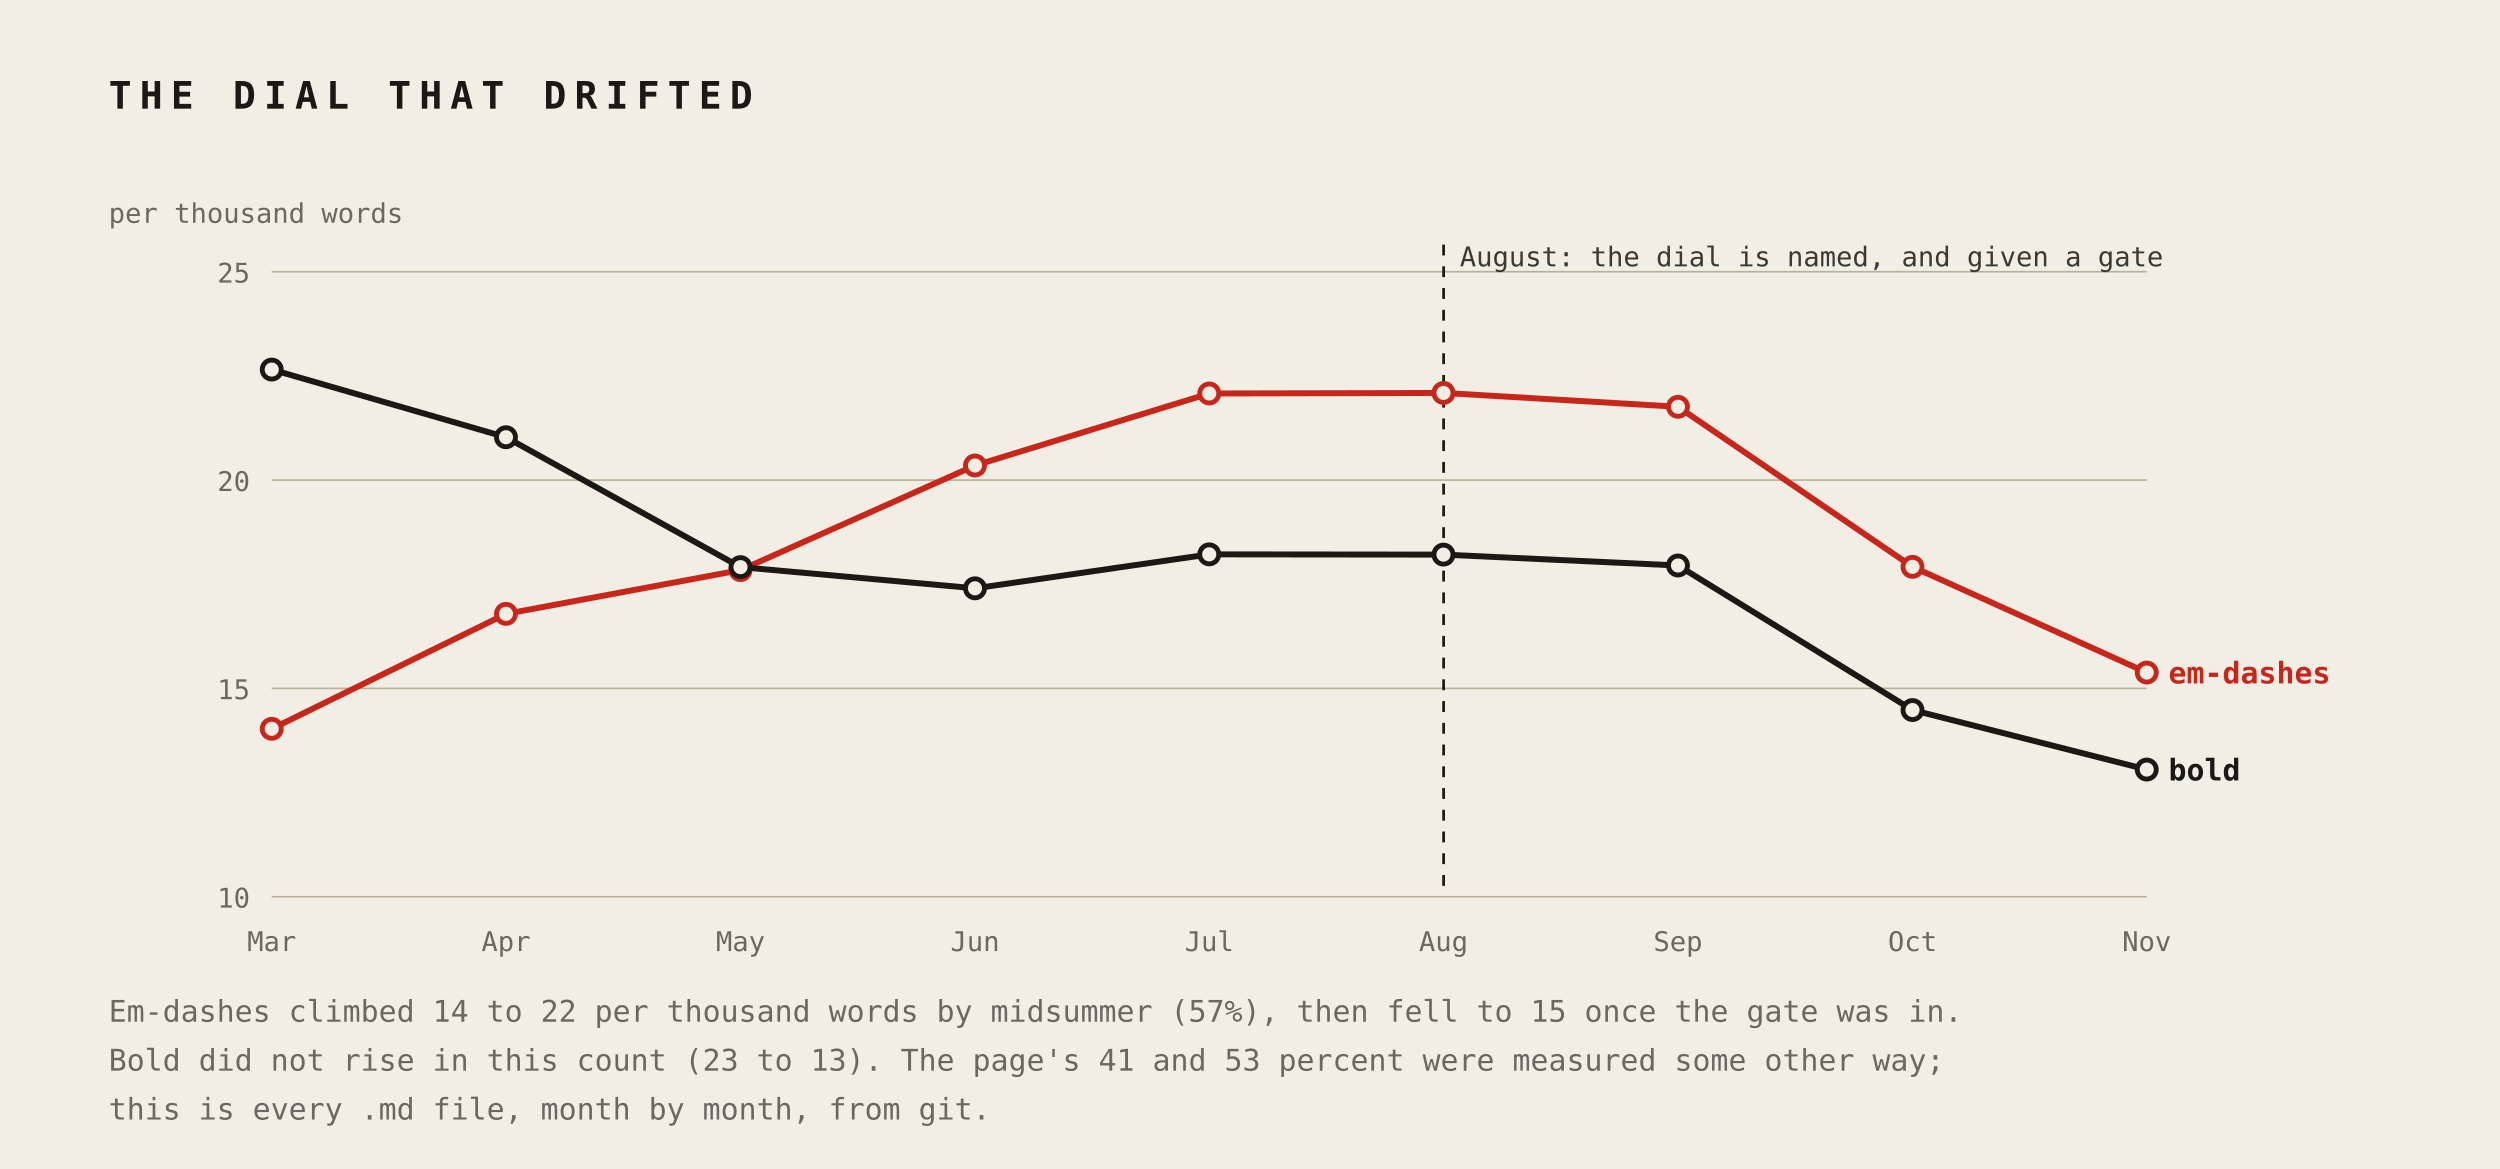
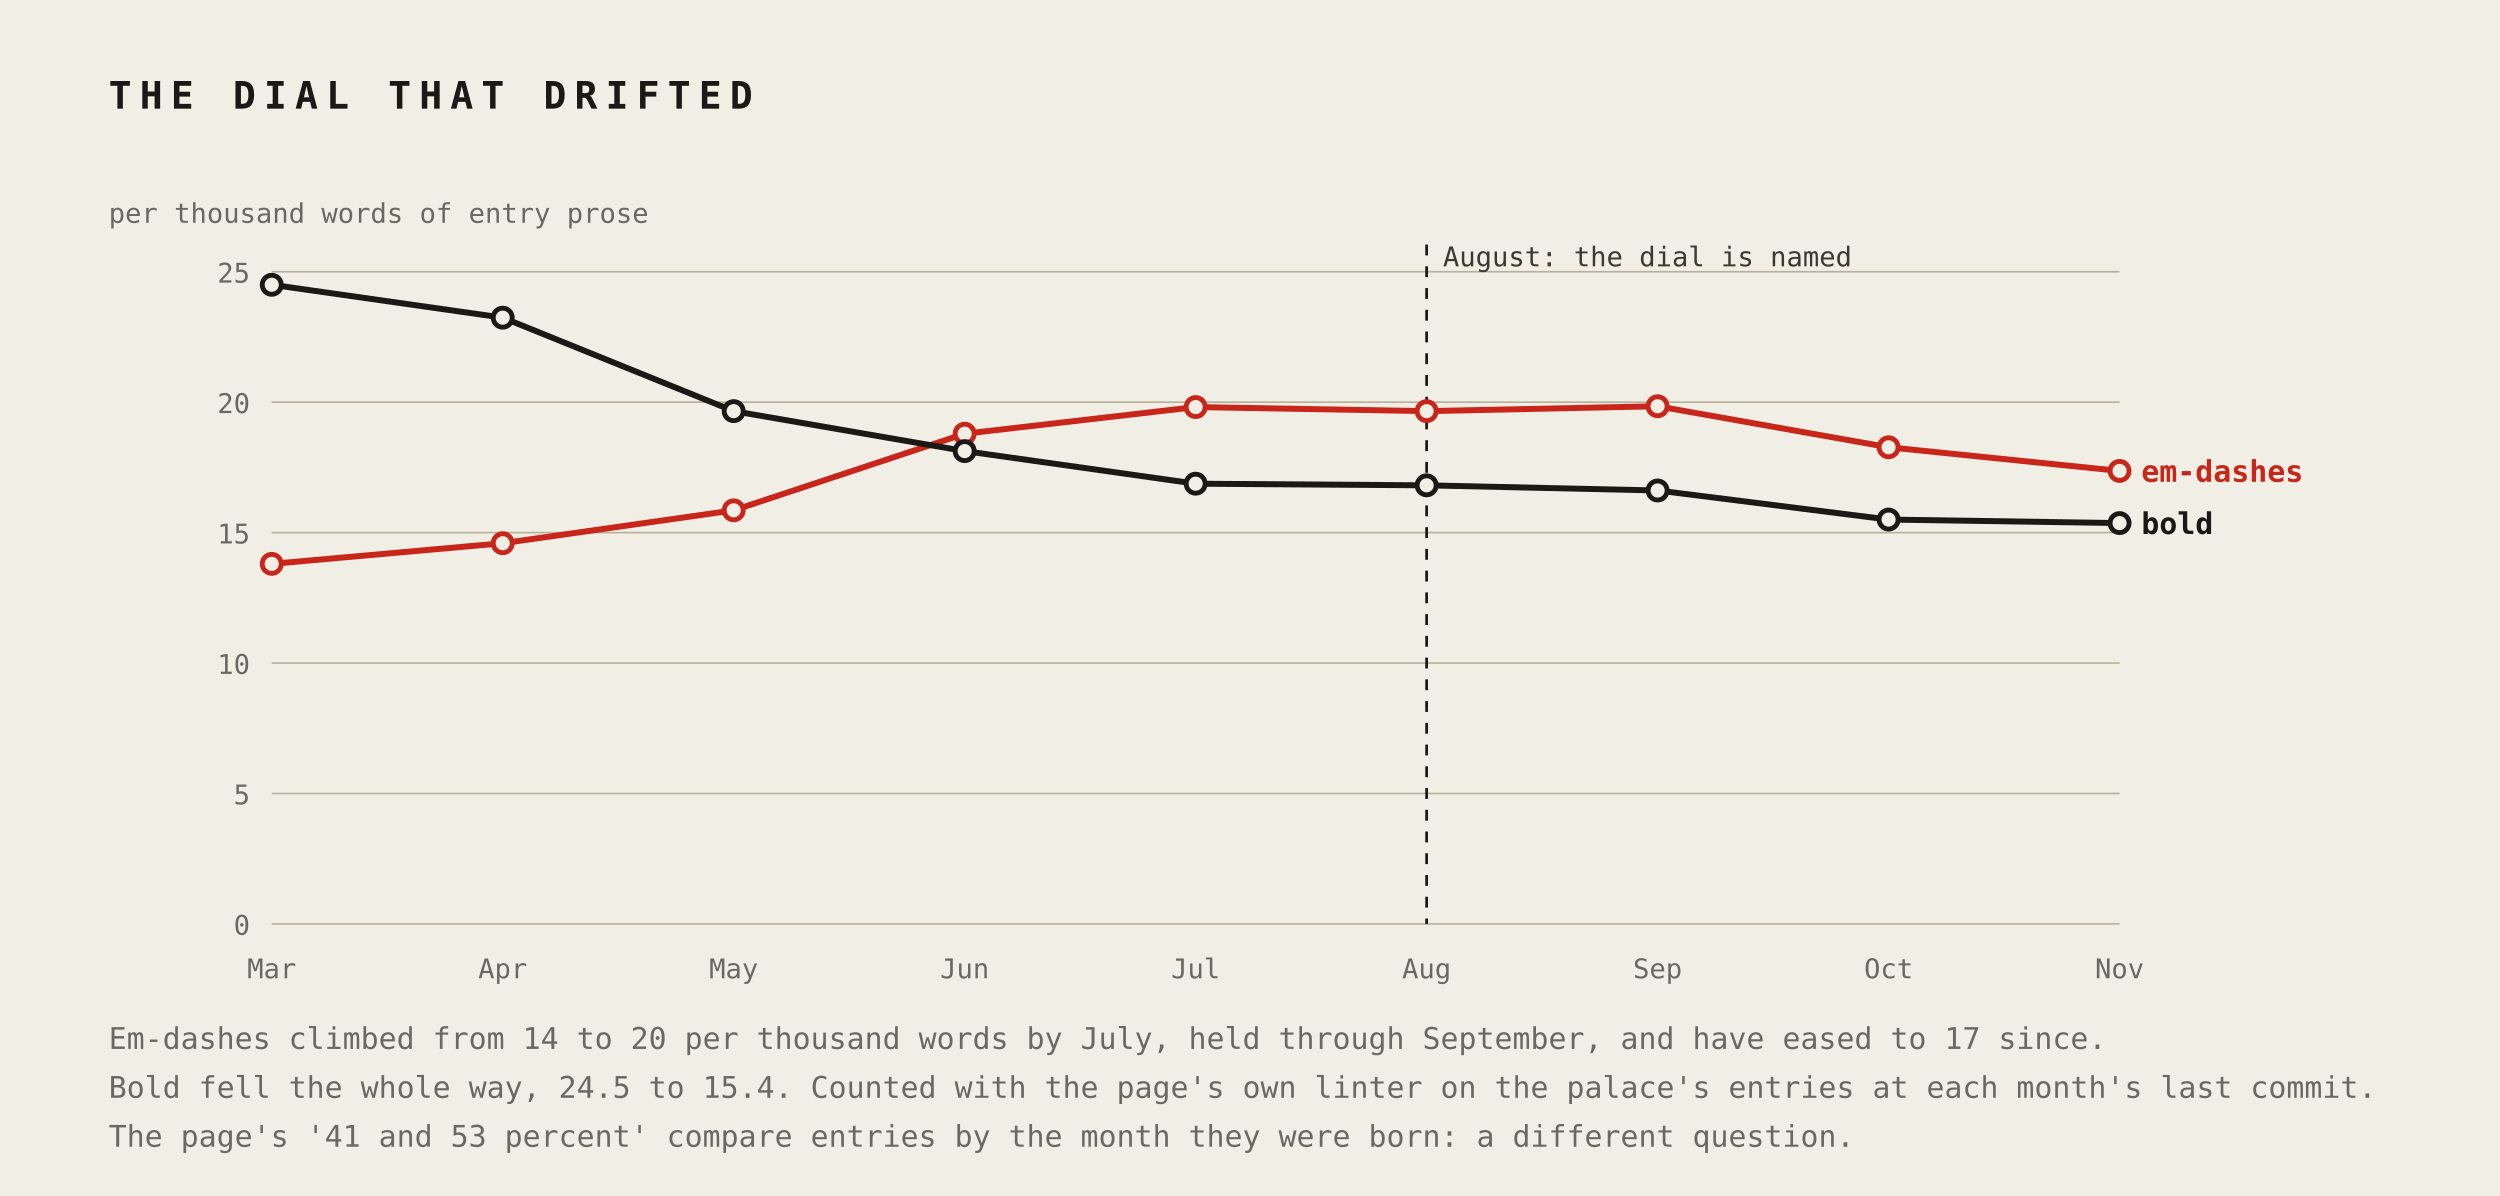
- <svg xmlns="http://www.w3.org/2000/svg" viewBox="0 0 920 430" width="920" height="430" font-family="'JetBrains Mono','IBM Plex Mono',ui-monospace,Menlo,monospace">
+ <svg xmlns="http://www.w3.org/2000/svg" viewBox="0 0 920 440" width="920" height="440" font-family="'JetBrains Mono','IBM Plex Mono',ui-monospace,Menlo,monospace">
  <style />
  <rect x="-5000" y="-5000" width="20000" height="20000" fill="#f0eee5" />
  <text x="40.0" y="40.0" font-size="14" fill="#1a1916" text-anchor="start" font-weight="700" letter-spacing="3">THE DIAL THAT DRIFTED</text>
-   <line x1="100" y1="330.0" x2="790" y2="330.0" stroke="#b8b09a" stroke-width="0.6" />
-   <text x="92.0" y="334.0" font-size="10" fill="#6a6862" text-anchor="end" font-weight="400">10</text>
-   <line x1="100" y1="253.333" x2="790" y2="253.333" stroke="#b8b09a" stroke-width="0.6" />
-   <text x="92.0" y="257.3" font-size="10" fill="#6a6862" text-anchor="end" font-weight="400">15</text>
-   <line x1="100" y1="176.667" x2="790" y2="176.667" stroke="#b8b09a" stroke-width="0.6" />
-   <text x="92.0" y="180.7" font-size="10" fill="#6a6862" text-anchor="end" font-weight="400">20</text>
-   <line x1="100" y1="100.0" x2="790" y2="100.0" stroke="#b8b09a" stroke-width="0.6" />
+   <line x1="100" y1="340.0" x2="780" y2="340.0" stroke="#b8b09a" stroke-width="0.6" />
+   <text x="92.0" y="344.0" font-size="10" fill="#6a6862" text-anchor="end" font-weight="400">0</text>
+   <line x1="100" y1="292.0" x2="780" y2="292.0" stroke="#b8b09a" stroke-width="0.6" />
+   <text x="92.0" y="296.0" font-size="10" fill="#6a6862" text-anchor="end" font-weight="400">5</text>
+   <line x1="100" y1="244.0" x2="780" y2="244.0" stroke="#b8b09a" stroke-width="0.6" />
+   <text x="92.0" y="248.0" font-size="10" fill="#6a6862" text-anchor="end" font-weight="400">10</text>
+   <line x1="100" y1="196.0" x2="780" y2="196.0" stroke="#b8b09a" stroke-width="0.6" />
+   <text x="92.0" y="200.0" font-size="10" fill="#6a6862" text-anchor="end" font-weight="400">15</text>
+   <line x1="100" y1="148.0" x2="780" y2="148.0" stroke="#b8b09a" stroke-width="0.6" />
+   <text x="92.0" y="152.0" font-size="10" fill="#6a6862" text-anchor="end" font-weight="400">20</text>
+   <line x1="100" y1="100.0" x2="780" y2="100.0" stroke="#b8b09a" stroke-width="0.6" />
  <text x="92.0" y="104.0" font-size="10" fill="#6a6862" text-anchor="end" font-weight="400">25</text>
-   <text x="100.0" y="350.0" font-size="10" fill="#6a6862" text-anchor="middle" font-weight="400">Mar</text>
-   <text x="186.2" y="350.0" font-size="10" fill="#6a6862" text-anchor="middle" font-weight="400">Apr</text>
-   <text x="272.5" y="350.0" font-size="10" fill="#6a6862" text-anchor="middle" font-weight="400">May</text>
-   <text x="358.8" y="350.0" font-size="10" fill="#6a6862" text-anchor="middle" font-weight="400">Jun</text>
-   <text x="445.0" y="350.0" font-size="10" fill="#6a6862" text-anchor="middle" font-weight="400">Jul</text>
-   <text x="531.2" y="350.0" font-size="10" fill="#6a6862" text-anchor="middle" font-weight="400">Aug</text>
-   <text x="617.5" y="350.0" font-size="10" fill="#6a6862" text-anchor="middle" font-weight="400">Sep</text>
-   <text x="703.8" y="350.0" font-size="10" fill="#6a6862" text-anchor="middle" font-weight="400">Oct</text>
-   <text x="790.0" y="350.0" font-size="10" fill="#6a6862" text-anchor="middle" font-weight="400">Nov</text>
-   <line x1="531.25" y1="90" x2="531.25" y2="330" stroke="#1a1916" stroke-dasharray="4 4" />
-   <text x="537.2" y="98.0" font-size="10" fill="#3a3a35" text-anchor="start" font-weight="400">August: the dial is named, and given a gate</text>
-   <path d="M100.0,268.2 L186.2,225.9 L272.5,209.8 L358.8,171.3 L445.0,144.8 L531.2,144.6 L617.5,149.7 L703.8,208.6 L790.0,247.5" fill="none" stroke="#c8261a" stroke-width="2.2" />
-   <circle cx="100.0" cy="268.2" r="3.5" fill="#f0eee5" stroke="#c8261a" stroke-width="1.8" />
-   <circle cx="186.2" cy="225.9" r="3.5" fill="#f0eee5" stroke="#c8261a" stroke-width="1.8" />
-   <circle cx="272.5" cy="209.8" r="3.5" fill="#f0eee5" stroke="#c8261a" stroke-width="1.8" />
-   <circle cx="358.8" cy="171.3" r="3.5" fill="#f0eee5" stroke="#c8261a" stroke-width="1.8" />
-   <circle cx="445.0" cy="144.8" r="3.5" fill="#f0eee5" stroke="#c8261a" stroke-width="1.8" />
-   <circle cx="531.2" cy="144.6" r="3.5" fill="#f0eee5" stroke="#c8261a" stroke-width="1.8" />
-   <circle cx="617.5" cy="149.7" r="3.5" fill="#f0eee5" stroke="#c8261a" stroke-width="1.8" />
-   <circle cx="703.8" cy="208.6" r="3.5" fill="#f0eee5" stroke="#c8261a" stroke-width="1.8" />
-   <circle cx="790.0" cy="247.5" r="3.5" fill="#f0eee5" stroke="#c8261a" stroke-width="1.8" />
-   <text x="798.0" y="251.5" font-size="11" fill="#c8261a" text-anchor="start" font-weight="700">em-dashes</text>
-   <path d="M100.0,136.0 L186.2,160.9 L272.5,208.7 L358.8,216.5 L445.0,204.0 L531.2,204.1 L617.5,208.1 L703.8,261.3 L790.0,283.2" fill="none" stroke="#1a1916" stroke-width="2.2" />
-   <circle cx="100.0" cy="136.0" r="3.5" fill="#f0eee5" stroke="#1a1916" stroke-width="1.8" />
-   <circle cx="186.2" cy="160.9" r="3.5" fill="#f0eee5" stroke="#1a1916" stroke-width="1.8" />
-   <circle cx="272.5" cy="208.7" r="3.5" fill="#f0eee5" stroke="#1a1916" stroke-width="1.8" />
-   <circle cx="358.8" cy="216.5" r="3.5" fill="#f0eee5" stroke="#1a1916" stroke-width="1.8" />
-   <circle cx="445.0" cy="204.0" r="3.5" fill="#f0eee5" stroke="#1a1916" stroke-width="1.8" />
-   <circle cx="531.2" cy="204.1" r="3.5" fill="#f0eee5" stroke="#1a1916" stroke-width="1.8" />
-   <circle cx="617.5" cy="208.1" r="3.5" fill="#f0eee5" stroke="#1a1916" stroke-width="1.8" />
-   <circle cx="703.8" cy="261.3" r="3.5" fill="#f0eee5" stroke="#1a1916" stroke-width="1.8" />
-   <circle cx="790.0" cy="283.2" r="3.5" fill="#f0eee5" stroke="#1a1916" stroke-width="1.8" />
-   <text x="798.0" y="287.2" font-size="11" fill="#1a1916" text-anchor="start" font-weight="700">bold</text>
-   <text x="40.0" y="82.0" font-size="10" fill="#6a6862" text-anchor="start" font-weight="400">per thousand words</text>
-   <text x="40.0" y="376.0" font-size="11" fill="#6a6862" text-anchor="start" font-weight="400">Em-dashes climbed 14 to 22 per thousand words by midsummer (57%), then fell to 15 once the gate was in.</text>
-   <text x="40.0" y="394.0" font-size="11" fill="#6a6862" text-anchor="start" font-weight="400">Bold did not rise in this count (23 to 13). The page's 41 and 53 percent were measured some other way;</text>
-   <text x="40.0" y="412.0" font-size="11" fill="#6a6862" text-anchor="start" font-weight="400">this is every .md file, month by month, from git.</text>
+   <text x="100.0" y="360.0" font-size="10" fill="#6a6862" text-anchor="middle" font-weight="400">Mar</text>
+   <text x="185.0" y="360.0" font-size="10" fill="#6a6862" text-anchor="middle" font-weight="400">Apr</text>
+   <text x="270.0" y="360.0" font-size="10" fill="#6a6862" text-anchor="middle" font-weight="400">May</text>
+   <text x="355.0" y="360.0" font-size="10" fill="#6a6862" text-anchor="middle" font-weight="400">Jun</text>
+   <text x="440.0" y="360.0" font-size="10" fill="#6a6862" text-anchor="middle" font-weight="400">Jul</text>
+   <text x="525.0" y="360.0" font-size="10" fill="#6a6862" text-anchor="middle" font-weight="400">Aug</text>
+   <text x="610.0" y="360.0" font-size="10" fill="#6a6862" text-anchor="middle" font-weight="400">Sep</text>
+   <text x="695.0" y="360.0" font-size="10" fill="#6a6862" text-anchor="middle" font-weight="400">Oct</text>
+   <text x="780.0" y="360.0" font-size="10" fill="#6a6862" text-anchor="middle" font-weight="400">Nov</text>
+   <line x1="525.0" y1="90" x2="525.0" y2="340" stroke="#1a1916" stroke-dasharray="4 4" />
+   <text x="531.0" y="98.0" font-size="10" fill="#3a3a35" text-anchor="start" font-weight="400">August: the dial is named</text>
+   <path d="M100.0,207.5 L185.0,199.9 L270.0,187.8 L355.0,159.6 L440.0,149.8 L525.0,151.3 L610.0,149.5 L695.0,164.6 L780.0,173.3" fill="none" stroke="#c8261a" stroke-width="2.2" />
+   <circle cx="100.0" cy="207.5" r="3.5" fill="#f0eee5" stroke="#c8261a" stroke-width="1.8" />
+   <circle cx="185.0" cy="199.9" r="3.5" fill="#f0eee5" stroke="#c8261a" stroke-width="1.8" />
+   <circle cx="270.0" cy="187.8" r="3.5" fill="#f0eee5" stroke="#c8261a" stroke-width="1.8" />
+   <circle cx="355.0" cy="159.6" r="3.5" fill="#f0eee5" stroke="#c8261a" stroke-width="1.8" />
+   <circle cx="440.0" cy="149.8" r="3.5" fill="#f0eee5" stroke="#c8261a" stroke-width="1.8" />
+   <circle cx="525.0" cy="151.3" r="3.5" fill="#f0eee5" stroke="#c8261a" stroke-width="1.8" />
+   <circle cx="610.0" cy="149.5" r="3.5" fill="#f0eee5" stroke="#c8261a" stroke-width="1.8" />
+   <circle cx="695.0" cy="164.6" r="3.5" fill="#f0eee5" stroke="#c8261a" stroke-width="1.8" />
+   <circle cx="780.0" cy="173.3" r="3.5" fill="#f0eee5" stroke="#c8261a" stroke-width="1.8" />
+   <text x="788.0" y="177.3" font-size="11" fill="#c8261a" text-anchor="start" font-weight="700">em-dashes</text>
+   <path d="M100.0,104.8 L185.0,116.9 L270.0,151.3 L355.0,166.0 L440.0,178.0 L525.0,178.6 L610.0,180.5 L695.0,191.2 L780.0,192.5" fill="none" stroke="#1a1916" stroke-width="2.2" />
+   <circle cx="100.0" cy="104.8" r="3.5" fill="#f0eee5" stroke="#1a1916" stroke-width="1.8" />
+   <circle cx="185.0" cy="116.9" r="3.5" fill="#f0eee5" stroke="#1a1916" stroke-width="1.8" />
+   <circle cx="270.0" cy="151.3" r="3.5" fill="#f0eee5" stroke="#1a1916" stroke-width="1.8" />
+   <circle cx="355.0" cy="166.0" r="3.5" fill="#f0eee5" stroke="#1a1916" stroke-width="1.8" />
+   <circle cx="440.0" cy="178.0" r="3.5" fill="#f0eee5" stroke="#1a1916" stroke-width="1.8" />
+   <circle cx="525.0" cy="178.6" r="3.5" fill="#f0eee5" stroke="#1a1916" stroke-width="1.8" />
+   <circle cx="610.0" cy="180.5" r="3.5" fill="#f0eee5" stroke="#1a1916" stroke-width="1.8" />
+   <circle cx="695.0" cy="191.2" r="3.5" fill="#f0eee5" stroke="#1a1916" stroke-width="1.8" />
+   <circle cx="780.0" cy="192.5" r="3.5" fill="#f0eee5" stroke="#1a1916" stroke-width="1.8" />
+   <text x="788.0" y="196.5" font-size="11" fill="#1a1916" text-anchor="start" font-weight="700">bold</text>
+   <text x="40.0" y="82.0" font-size="10" fill="#6a6862" text-anchor="start" font-weight="400">per thousand words of entry prose</text>
+   <text x="40.0" y="386.0" font-size="11" fill="#6a6862" text-anchor="start" font-weight="400">Em-dashes climbed from 14 to 20 per thousand words by July, held through September, and have eased to 17 since.</text>
+   <text x="40.0" y="404.0" font-size="11" fill="#6a6862" text-anchor="start" font-weight="400">Bold fell the whole way, 24.5 to 15.4. Counted with the page's own linter on the palace's entries at each month's last commit.</text>
+   <text x="40.0" y="422.0" font-size="11" fill="#6a6862" text-anchor="start" font-weight="400">The page's '41 and 53 percent' compare entries by the month they were born: a different question.</text>
</svg>
